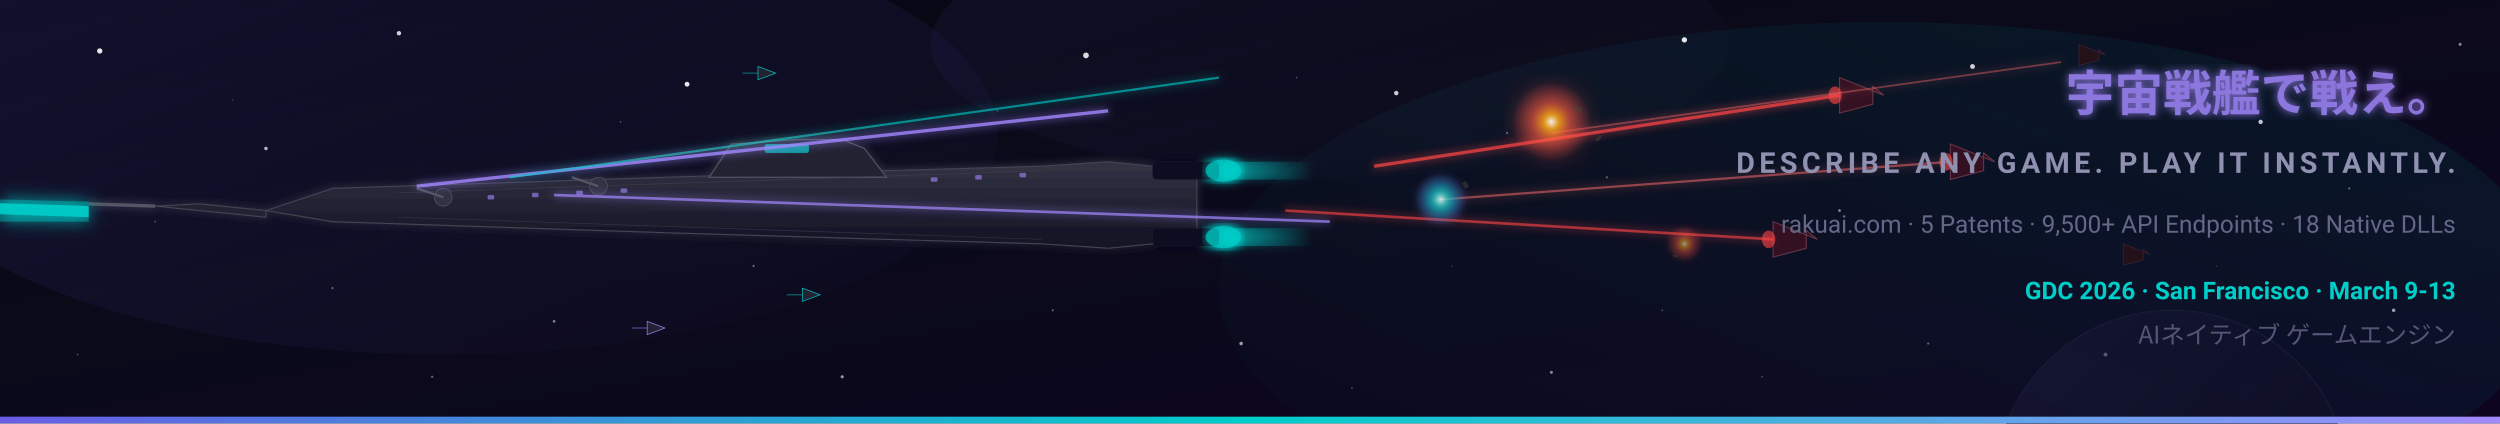
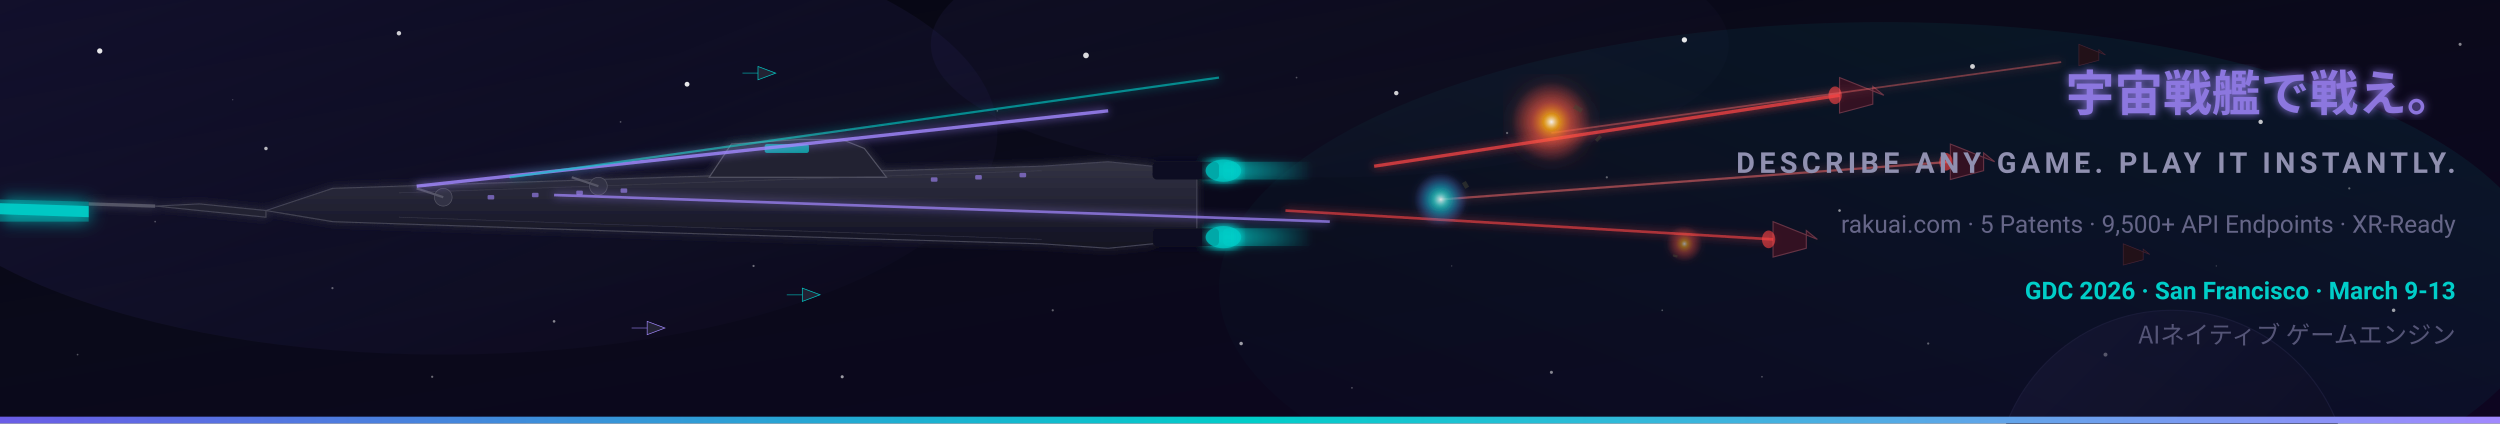
<svg xmlns="http://www.w3.org/2000/svg" viewBox="0 0 1128 191">
  <defs>
    <linearGradient id="bg" x1="0%" y1="0%" x2="100%" y2="100%">
      <stop offset="0%" style="stop-color:#050510" />
      <stop offset="40%" style="stop-color:#0a0a1a" />
      <stop offset="100%" style="stop-color:#0d0520" />
    </linearGradient>
    <linearGradient id="beam1" x1="0%" y1="0%" x2="100%" y2="0%">
      <stop offset="0%" style="stop-color:#00cec9;stop-opacity:1" />
      <stop offset="100%" style="stop-color:#00cec9;stop-opacity:0" />
    </linearGradient>
    <linearGradient id="beam2" x1="0%" y1="0%" x2="100%" y2="0%">
      <stop offset="0%" style="stop-color:#a388ff;stop-opacity:0.9" />
      <stop offset="100%" style="stop-color:#a388ff;stop-opacity:0" />
    </linearGradient>
    <linearGradient id="beam3" x1="100%" y1="0%" x2="0%" y2="0%">
      <stop offset="0%" style="stop-color:#ff6b6b;stop-opacity:0.8" />
      <stop offset="100%" style="stop-color:#ff6b6b;stop-opacity:0" />
    </linearGradient>
    <linearGradient id="ship-hull" x1="0%" y1="0%" x2="0%" y2="100%">
      <stop offset="0%" style="stop-color:#334" />
      <stop offset="100%" style="stop-color:#112" />
    </linearGradient>
    <linearGradient id="engine-glow" x1="0%" y1="0%" x2="100%" y2="0%">
      <stop offset="0%" style="stop-color:#00cec9" />
      <stop offset="100%" style="stop-color:#00cec9;stop-opacity:0" />
    </linearGradient>
    <linearGradient id="nebula1" x1="0%" y1="0%" x2="100%" y2="100%">
      <stop offset="0%" style="stop-color:#6c5ce7;stop-opacity:0.15" />
      <stop offset="100%" style="stop-color:#6c5ce7;stop-opacity:0" />
    </linearGradient>
    <linearGradient id="nebula2" x1="100%" y1="0%" x2="0%" y2="100%">
      <stop offset="0%" style="stop-color:#00cec9;stop-opacity:0.08" />
      <stop offset="100%" style="stop-color:#00cec9;stop-opacity:0" />
    </linearGradient>
    <linearGradient id="planet-g" x1="0%" y1="0%" x2="100%" y2="100%">
      <stop offset="0%" style="stop-color:#1a1a3a" />
      <stop offset="100%" style="stop-color:#0a0a1a" />
    </linearGradient>
    <radialGradient id="explosion1" cx="50%" cy="50%" r="50%">
      <stop offset="0%" style="stop-color:#fff;stop-opacity:0.9" />
      <stop offset="20%" style="stop-color:#ffaa00;stop-opacity:0.7" />
      <stop offset="50%" style="stop-color:#ff4444;stop-opacity:0.4" />
      <stop offset="100%" style="stop-color:#ff4444;stop-opacity:0" />
    </radialGradient>
    <radialGradient id="explosion2" cx="50%" cy="50%" r="50%">
      <stop offset="0%" style="stop-color:#fff;stop-opacity:0.7" />
      <stop offset="30%" style="stop-color:#00cec9;stop-opacity:0.5" />
      <stop offset="100%" style="stop-color:#6c5ce7;stop-opacity:0" />
    </radialGradient>
    <radialGradient id="star-glow" cx="50%" cy="50%" r="50%">
      <stop offset="0%" style="stop-color:#fff;stop-opacity:0.8" />
      <stop offset="100%" style="stop-color:#fff;stop-opacity:0" />
    </radialGradient>
    <filter id="glow">
      <feGaussianBlur stdDeviation="2" result="blur" />
      <feMerge>
        <feMergeNode in="blur" />
        <feMergeNode in="SourceGraphic" />
      </feMerge>
    </filter>
    <filter id="glow-strong">
      <feGaussianBlur stdDeviation="4" result="blur" />
      <feMerge>
        <feMergeNode in="blur" />
        <feMergeNode in="SourceGraphic" />
      </feMerge>
    </filter>
    <filter id="glow-soft">
      <feGaussianBlur stdDeviation="6" result="blur" />
      <feMerge>
        <feMergeNode in="blur" />
        <feMergeNode in="SourceGraphic" />
      </feMerge>
    </filter>
    <linearGradient id="accent-line" x1="0%" y1="0%" x2="100%" y2="0%">
      <stop offset="0%" style="stop-color:#6c5ce7" />
      <stop offset="50%" style="stop-color:#00cec9" />
      <stop offset="100%" style="stop-color:#a388ff" />
    </linearGradient>
  </defs>
  <rect width="1128" height="191" fill="url(#bg)" />
  <ellipse cx="200" cy="60" rx="250" ry="100" fill="url(#nebula1)" />
  <ellipse cx="850" cy="130" rx="300" ry="120" fill="url(#nebula2)" />
  <ellipse cx="600" cy="20" rx="180" ry="60" fill="url(#nebula1)" opacity="0.5" />
  <g fill="white">
    <circle cx="45" cy="23" r="1.2" opacity="0.9" />
    <circle cx="120" cy="67" r="0.8" opacity="0.7" />
    <circle cx="180" cy="15" r="1.0" opacity="0.8" />
    <circle cx="250" cy="145" r="0.6" opacity="0.5" />
    <circle cx="310" cy="38" r="1.1" opacity="0.9" />
    <circle cx="380" cy="170" r="0.7" opacity="0.6" />
    <circle cx="420" cy="85" r="0.9" opacity="0.7" />
    <circle cx="490" cy="25" r="1.3" opacity="0.85" />
    <circle cx="560" cy="155" r="0.8" opacity="0.6" />
    <circle cx="630" cy="42" r="1.0" opacity="0.8" />
    <circle cx="700" cy="168" r="0.7" opacity="0.5" />
    <circle cx="760" cy="18" r="1.2" opacity="0.9" />
    <circle cx="830" cy="95" r="0.6" opacity="0.55" />
    <circle cx="890" cy="30" r="1.1" opacity="0.8" />
    <circle cx="950" cy="160" r="0.9" opacity="0.7" />
    <circle cx="1020" cy="55" r="1.0" opacity="0.75" />
    <circle cx="1080" cy="140" r="0.8" opacity="0.6" />
    <circle cx="1110" cy="20" r="0.7" opacity="0.5" />
    <circle cx="70" cy="100" r="0.4" opacity="0.3" />
    <circle cx="150" cy="130" r="0.5" opacity="0.35" />
    <circle cx="230" cy="80" r="0.4" opacity="0.3" />
    <circle cx="340" cy="120" r="0.5" opacity="0.4" />
    <circle cx="450" cy="50" r="0.4" opacity="0.3" />
    <circle cx="530" cy="110" r="0.3" opacity="0.25" />
    <circle cx="610" cy="175" r="0.4" opacity="0.3" />
    <circle cx="680" cy="60" r="0.5" opacity="0.35" />
    <circle cx="750" cy="140" r="0.4" opacity="0.3" />
    <circle cx="810" cy="45" r="0.3" opacity="0.25" />
    <circle cx="870" cy="155" r="0.5" opacity="0.35" />
    <circle cx="940" cy="75" r="0.4" opacity="0.3" />
    <circle cx="1000" cy="120" r="0.3" opacity="0.25" />
    <circle cx="1060" cy="85" r="0.5" opacity="0.35" />
    <circle cx="35" cy="160" r="0.4" opacity="0.3" />
    <circle cx="105" cy="45" r="0.3" opacity="0.25" />
    <circle cx="195" cy="170" r="0.5" opacity="0.4" />
    <circle cx="280" cy="55" r="0.4" opacity="0.3" />
    <circle cx="365" cy="90" r="0.3" opacity="0.25" />
    <circle cx="475" cy="140" r="0.5" opacity="0.35" />
    <circle cx="585" cy="35" r="0.4" opacity="0.3" />
    <circle cx="655" cy="120" r="0.3" opacity="0.25" />
    <circle cx="725" cy="80" r="0.5" opacity="0.35" />
    <circle cx="795" cy="170" r="0.4" opacity="0.3" />
  </g>
  <circle cx="980" cy="220" r="80" fill="url(#planet-g)" stroke="#222244" stroke-width="0.5" opacity="0.6" />
  <ellipse cx="980" cy="220" rx="82" ry="12" fill="none" stroke="#334" stroke-width="1.5" opacity="0.4" transform="rotate(-15 980 220)" />
  <g transform="translate(120, 55)" filter="url(#glow)">
    <polygon points="0,40 30,30 180,25 280,22 350,20 380,18 400,20 420,25 420,50 400,55 380,57 350,55 280,53 180,50 30,45" fill="url(#ship-hull)" stroke="#445" stroke-width="0.5" />
    <polygon points="200,25 210,10 240,8 260,8 270,12 280,25" fill="#223" stroke="#556" stroke-width="0.5" />
    <rect x="225" y="10" width="20" height="4" rx="1" fill="#00cec9" opacity="0.7" />
    <polygon points="0,40 -30,37 -50,38 0,43" fill="#223" stroke="#445" stroke-width="0.5" />
    <line x1="-50" y1="38" x2="-80" y2="37" stroke="#556" stroke-width="1.5" />
    <rect x="400" y="18" width="30" height="8" rx="2" fill="#112" />
    <rect x="400" y="48" width="30" height="8" rx="2" fill="#112" />
    <ellipse cx="432" cy="22" rx="8" ry="5" fill="#00cec9" opacity="0.8" filter="url(#glow)" />
    <ellipse cx="432" cy="52" rx="8" ry="5" fill="#00cec9" opacity="0.8" filter="url(#glow)" />
    <rect x="432" y="18" width="40" height="8" rx="2" fill="url(#engine-glow)" opacity="0.5" />
    <rect x="432" y="48" width="40" height="8" rx="2" fill="url(#engine-glow)" opacity="0.5" />
    <line x1="60" y1="32" x2="350" y2="22" stroke="#445" stroke-width="0.3" opacity="0.6" />
    <line x1="60" y1="43" x2="350" y2="53" stroke="#445" stroke-width="0.3" opacity="0.6" />
    <g fill="#a388ff" opacity="0.6">
      <rect x="100" y="33" width="3" height="2" rx="0.5" />
      <rect x="120" y="32" width="3" height="2" rx="0.5" />
      <rect x="140" y="31" width="3" height="2" rx="0.5" />
      <rect x="160" y="30" width="3" height="2" rx="0.5" />
      <rect x="300" y="25" width="3" height="2" rx="0.5" />
      <rect x="320" y="24" width="3" height="2" rx="0.5" />
      <rect x="340" y="23" width="3" height="2" rx="0.5" />
    </g>
    <g fill="#334" stroke="#556" stroke-width="0.3">
      <circle cx="80" cy="34" r="4" />
      <line x1="80" y1="34" x2="68" y2="30" stroke="#556" stroke-width="1" />
      <circle cx="150" cy="29" r="4" />
      <line x1="150" y1="29" x2="138" y2="25" stroke="#556" stroke-width="1" />
    </g>
  </g>
  <g filter="url(#glow-strong)">
    <polygon points="40,93 -20,91 -20,96 40,98" fill="#00cec9" opacity="0.9" />
    <polygon points="40,91 -80,88 -80,100 40,100" fill="#00cec9" opacity="0.4" />
    <polygon points="-20,86 -200,82 -200,105 -20,102" fill="url(#beam1)" opacity="0.25" />
  </g>
  <g>
    <g transform="translate(850, 35)">
      <polygon points="0,8 -20,0 -20,16 -5,12 -5,4" fill="#331122" stroke="#663344" stroke-width="0.5" />
      <ellipse cx="-22" cy="8" rx="3" ry="4" fill="#ff4444" opacity="0.6" />
    </g>
    <g transform="translate(900, 65)">
      <polygon points="0,8 -20,0 -20,16 -5,12 -5,4" fill="#331122" stroke="#663344" stroke-width="0.5" />
      <ellipse cx="-22" cy="8" rx="3" ry="4" fill="#ff4444" opacity="0.6" />
    </g>
    <g transform="translate(820, 100)">
      <polygon points="0,8 -20,0 -20,16 -5,12 -5,4" fill="#331122" stroke="#663344" stroke-width="0.5" />
      <ellipse cx="-22" cy="8" rx="3" ry="4" fill="#ff4444" opacity="0.6" />
    </g>
    <g transform="translate(950, 20) scale(0.6)">
      <polygon points="0,8 -20,0 -20,16 -5,12 -5,4" fill="#221118" stroke="#442233" stroke-width="0.5" />
    </g>
    <g transform="translate(970, 110) scale(0.6)">
      <polygon points="0,8 -20,0 -20,16 -5,12 -5,4" fill="#221118" stroke="#442233" stroke-width="0.5" />
    </g>
  </g>
  <g filter="url(#glow)">
    <line x1="830" y1="43" x2="620" y2="75" stroke="#ff4444" stroke-width="1.5" opacity="0.7" />
    <line x1="880" y1="73" x2="650" y2="90" stroke="#ff6b6b" stroke-width="1" opacity="0.5" />
    <line x1="800" y1="108" x2="580" y2="95" stroke="#ff4444" stroke-width="1.2" opacity="0.6" />
    <line x1="930" y1="28" x2="700" y2="60" stroke="#ff6b6b" stroke-width="0.8" opacity="0.4" />
  </g>
  <g filter="url(#glow)">
    <line x1="188" y1="84" x2="500" y2="50" stroke="#a388ff" stroke-width="1.5" opacity="0.8" />
    <line x1="230" y1="80" x2="550" y2="35" stroke="#00cec9" stroke-width="1" opacity="0.6" />
    <line x1="250" y1="88" x2="600" y2="100" stroke="#a388ff" stroke-width="1.2" opacity="0.7" />
  </g>
  <g>
    <g transform="translate(350, 30)">
      <polygon points="0,3 -8,0 -8,6" fill="#223" stroke="#00cec9" stroke-width="0.3" />
      <line x1="-8" y1="3" x2="-15" y2="3" stroke="#00cec9" stroke-width="0.5" opacity="0.5" />
    </g>
    <g transform="translate(370, 130)">
      <polygon points="0,3 -8,0 -8,6" fill="#223" stroke="#00cec9" stroke-width="0.3" />
      <line x1="-8" y1="3" x2="-15" y2="3" stroke="#00cec9" stroke-width="0.5" opacity="0.5" />
    </g>
    <g transform="translate(300, 145)">
      <polygon points="0,3 -8,0 -8,6" fill="#223" stroke="#a388ff" stroke-width="0.3" />
      <line x1="-8" y1="3" x2="-15" y2="3" stroke="#a388ff" stroke-width="0.5" opacity="0.5" />
    </g>
  </g>
  <circle cx="700" cy="55" r="18" fill="url(#explosion1)" filter="url(#glow-soft)" />
  <circle cx="650" cy="90" r="12" fill="url(#explosion2)" filter="url(#glow)" />
  <circle cx="760" cy="110" r="8" fill="url(#explosion1)" opacity="0.6" filter="url(#glow)" />
  <g fill="#443" opacity="0.5">
    <rect x="710" y="48" width="4" height="2" transform="rotate(30 712 49)" />
    <rect x="720" y="62" width="3" height="1.5" transform="rotate(-45 721 63)" />
    <rect x="660" y="82" width="3" height="2" transform="rotate(60 661 83)" />
    <rect x="755" y="115" width="2" height="1" transform="rotate(15 756 115)" />
  </g>
  <g>
    <text x="1108" y="50" text-anchor="end" font-family="'Noto Sans CJK JP','Noto Sans JP','Hiragino Sans',sans-serif" font-size="22" font-weight="700" fill="#a388ff" opacity="0.85" filter="url(#glow)">宇宙戦艦で戦え。</text>
    <text x="1108" y="78" text-anchor="end" font-family="-apple-system,BlinkMacSystemFont,'Segoe UI',Roboto,sans-serif" font-size="13" font-weight="600" fill="#9090b0" letter-spacing="0.15em">DESCRIBE ANY GAME. PLAY IT INSTANTLY.</text>
-     <text x="1108" y="105" text-anchor="end" font-family="-apple-system,BlinkMacSystemFont,'Segoe UI',Roboto,sans-serif" font-size="11" fill="#666688">rakuai.com · 5 Patents · 9,500+ API Endpoints · 18 Native DLLs</text>
+     <text x="1108" y="105" text-anchor="end" font-family="-apple-system,BlinkMacSystemFont,'Segoe UI',Roboto,sans-serif" font-size="11" fill="#666688">rakuai.com  ·  5 Patents  ·  9,500+ API Endpoints  ·  XR-Ready</text>
    <text x="1108" y="135" text-anchor="end" font-family="-apple-system,BlinkMacSystemFont,'Segoe UI',Roboto,sans-serif" font-size="11" font-weight="700" fill="#00cec9">GDC 2026 · San Francisco · March 9-13</text>
    <text x="1108" y="155" text-anchor="end" font-family="'Noto Sans CJK JP','Noto Sans JP','Hiragino Sans',sans-serif" font-size="11" fill="#555577">AIネイティブ ゲームエンジン</text>
  </g>
  <rect x="0" y="188" width="1128" height="3" fill="url(#accent-line)" />
</svg>
